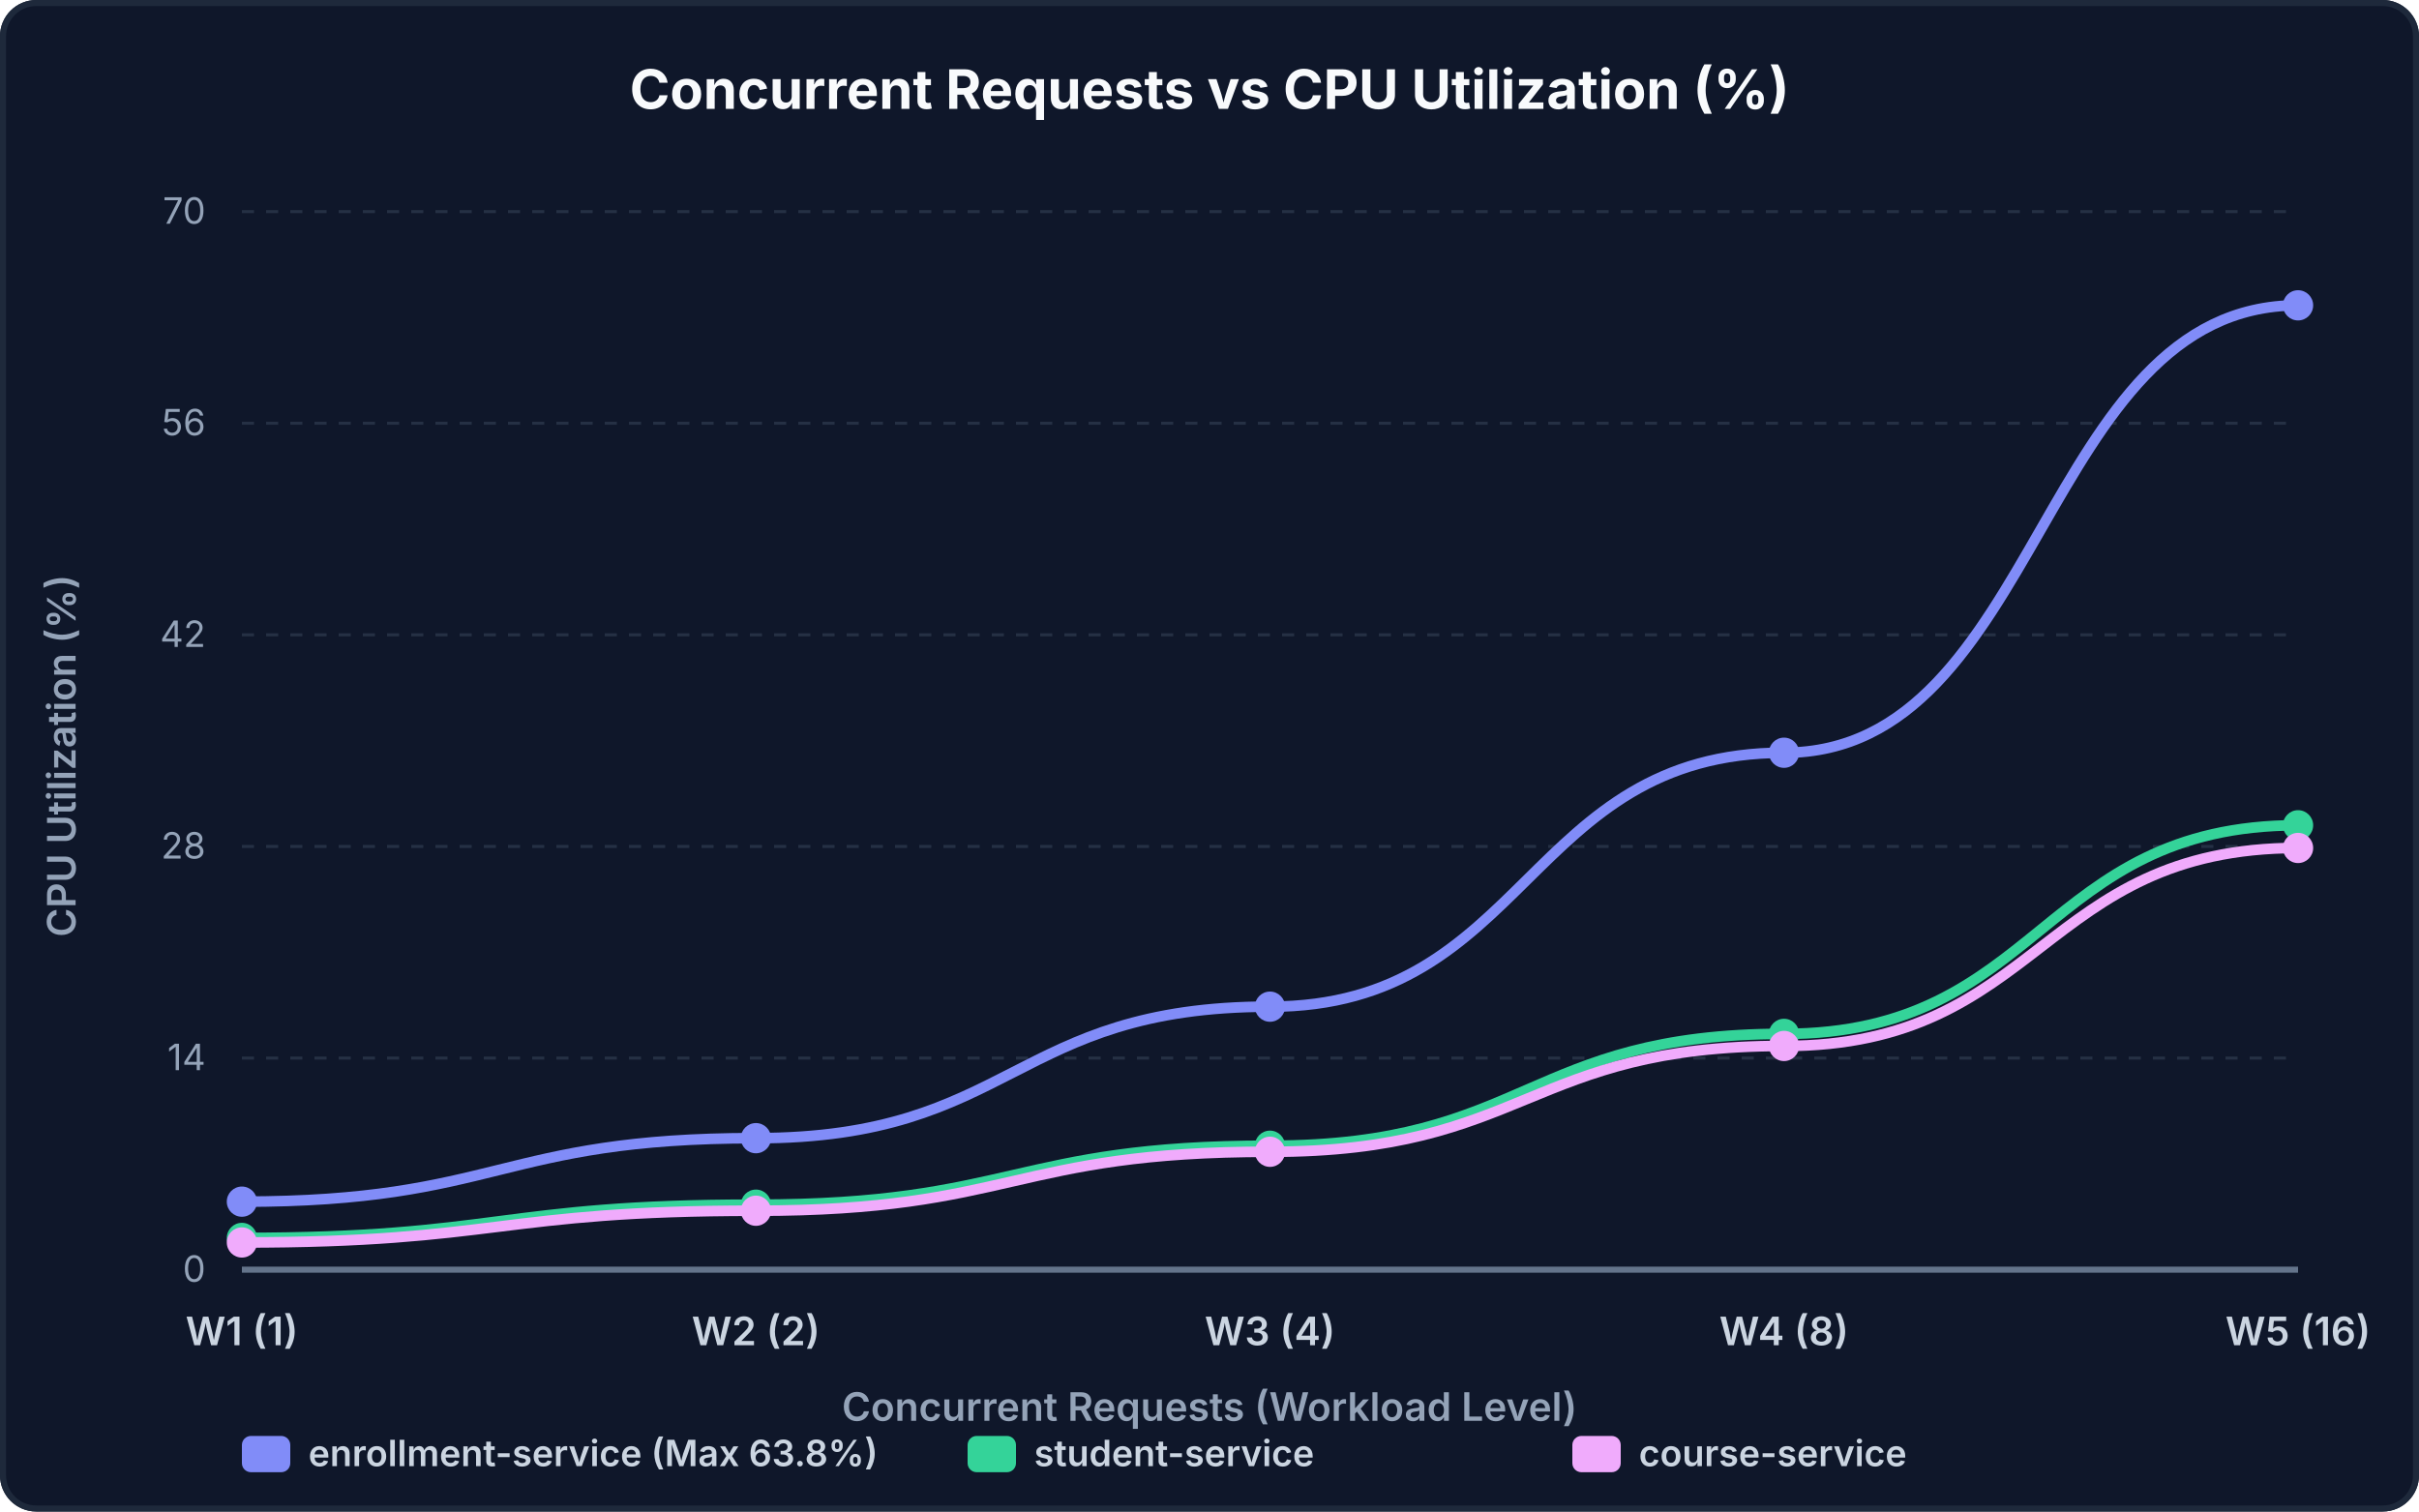
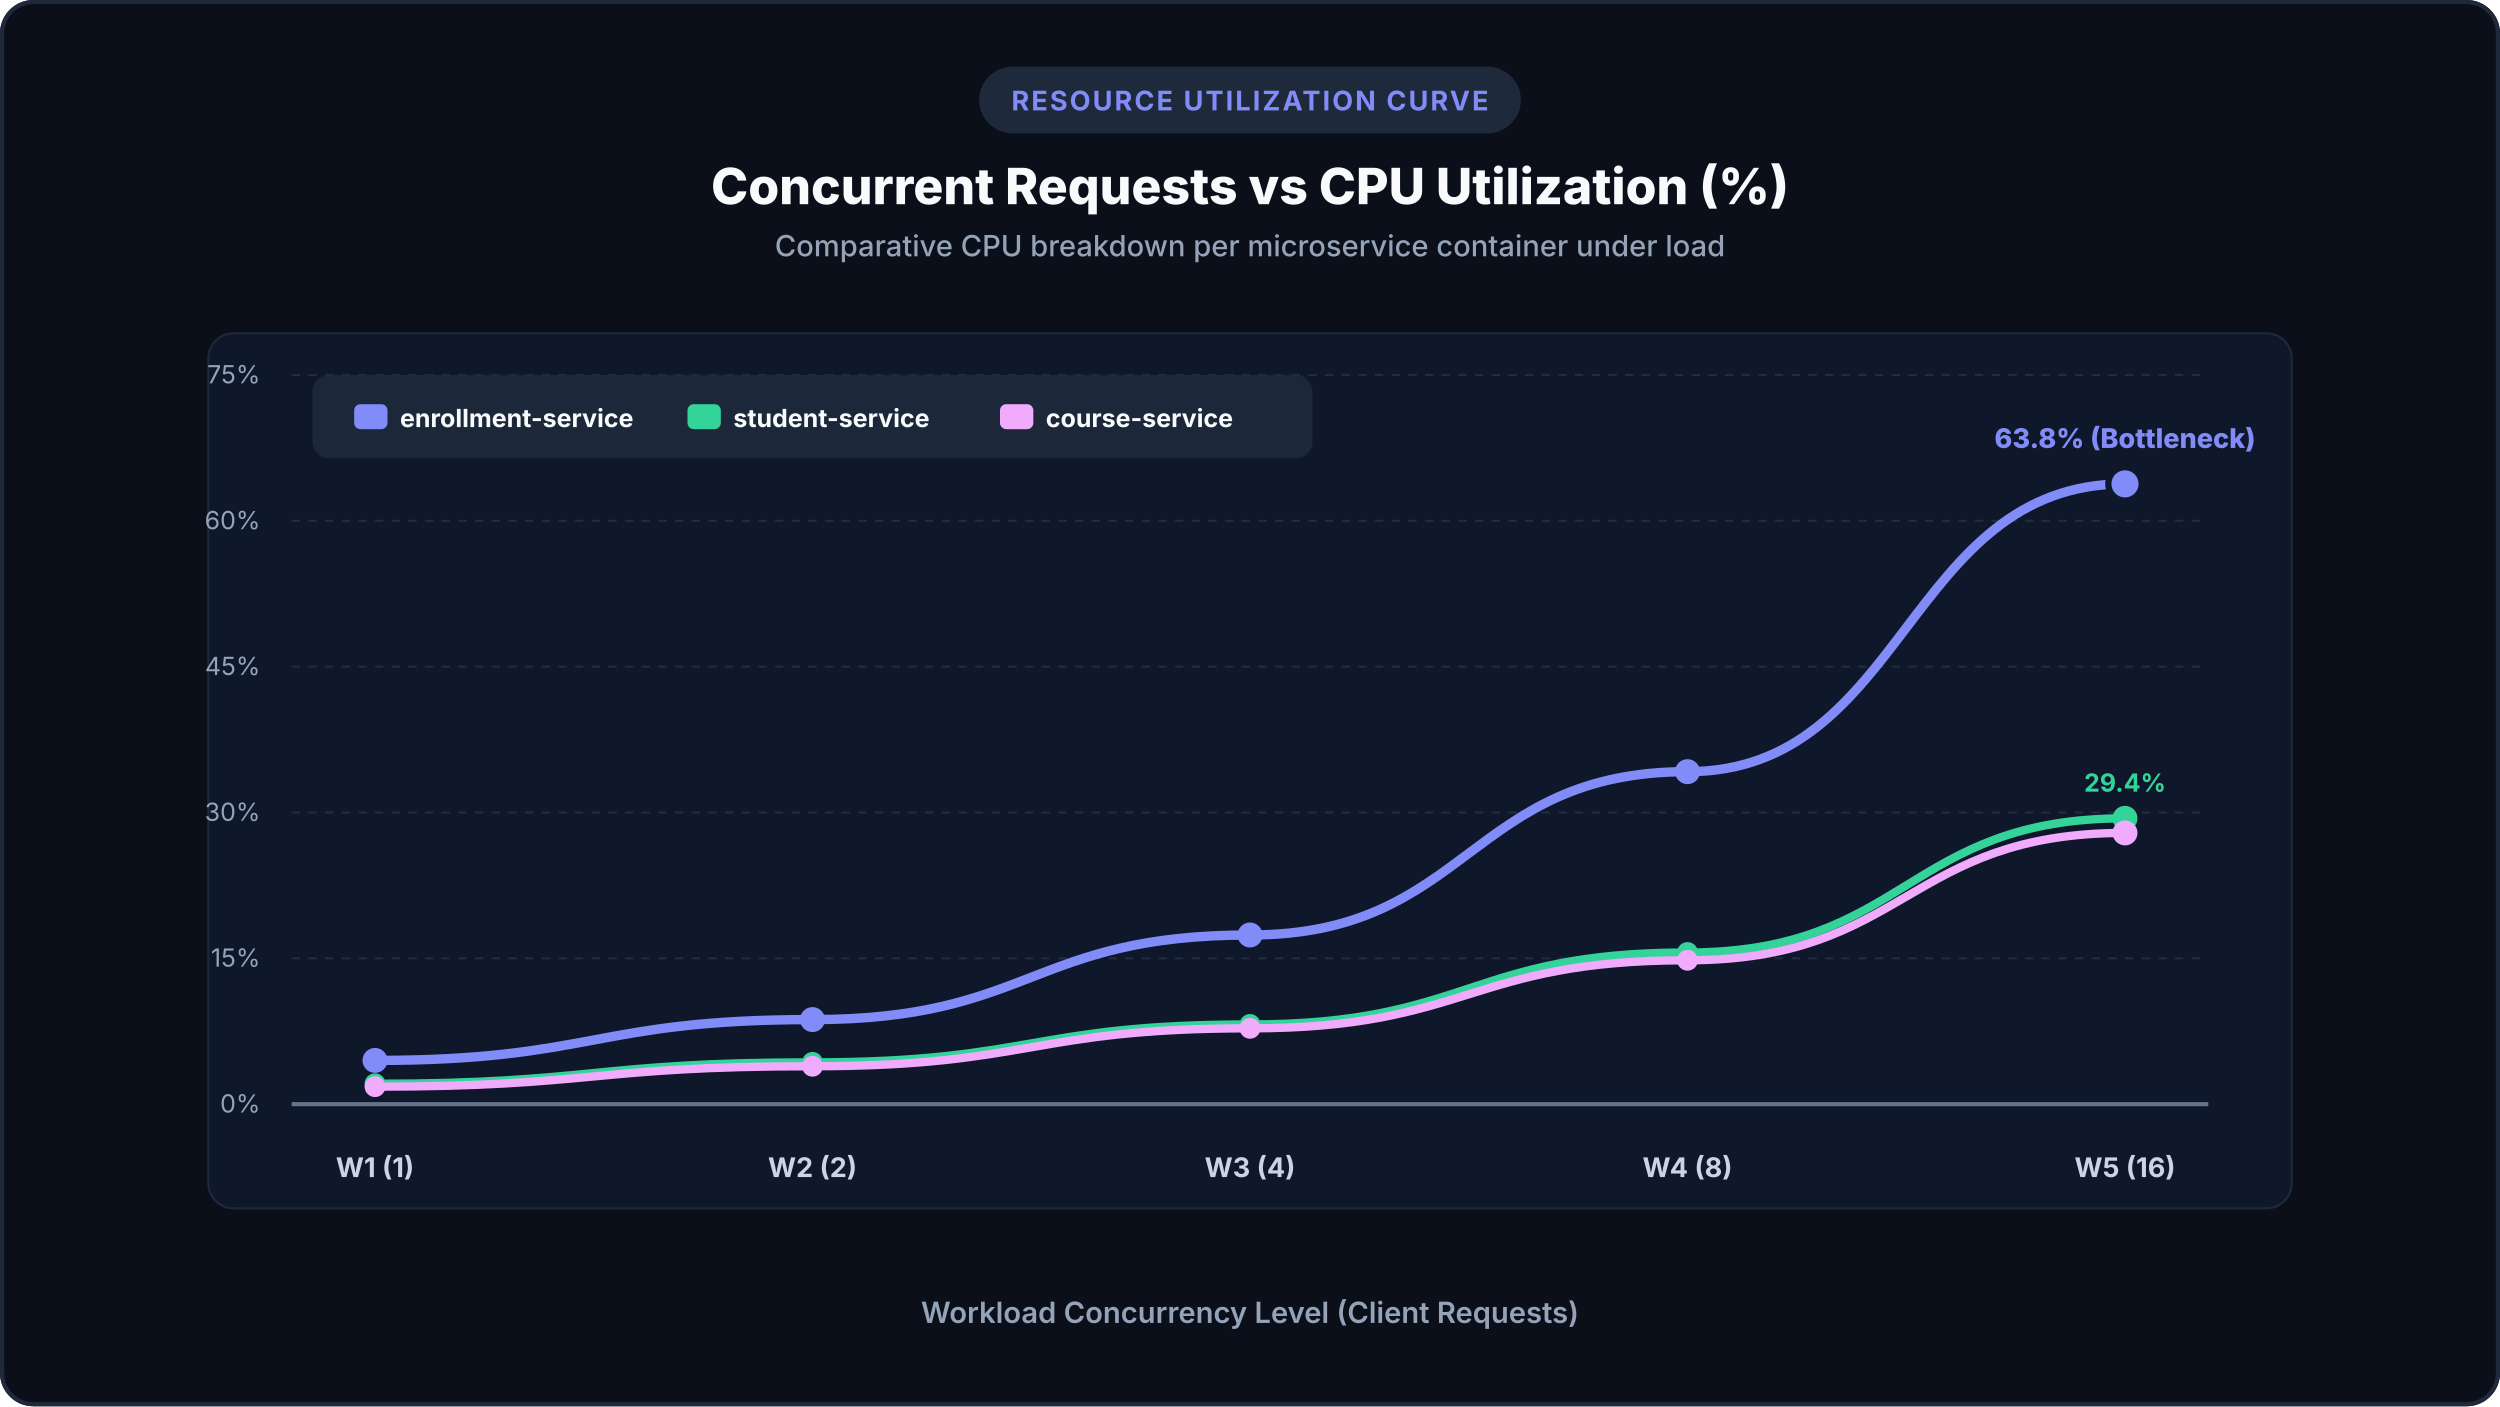
- <svg xmlns="http://www.w3.org/2000/svg" width="800" height="500" viewBox="0 0 800 500">
-   <rect width="800" height="500" rx="12" fill="#0f172a" />
-   <rect x="1" y="1" width="798" height="498" rx="11" fill="none" stroke="#1e293b" stroke-width="2" />
-   <text x="400" y="36" fill="#f8fafc" font-family="Inter, system-ui, sans-serif" font-size="18" font-weight="700" text-anchor="middle">Concurrent Requests vs CPU Utilization (%)</text>
-   <text x="25" y="250" fill="#94a3b8" font-family="Inter, system-ui, sans-serif" font-size="13" font-weight="600" text-anchor="middle" transform="rotate(-90, 25, 250)">CPU Utilization (%)</text>
-   <text x="400" y="470" fill="#94a3b8" font-family="Inter, system-ui, sans-serif" font-size="13" font-weight="600" text-anchor="middle">Concurrent Requests (Workload Level)</text>
-   <line x1="80" y1="420" x2="760" y2="420" stroke="#334155" stroke-dasharray="4,4" opacity="0.6" />
-   <text x="68" y="424" fill="#94a3b8" font-family="Inter, system-ui, sans-serif" font-size="12" text-anchor="end">0</text>
-   <line x1="80" y1="350" x2="760" y2="350" stroke="#334155" stroke-dasharray="4,4" opacity="0.6" />
-   <text x="68" y="354" fill="#94a3b8" font-family="Inter, system-ui, sans-serif" font-size="12" text-anchor="end">14</text>
-   <line x1="80" y1="280" x2="760" y2="280" stroke="#334155" stroke-dasharray="4,4" opacity="0.6" />
-   <text x="68" y="284" fill="#94a3b8" font-family="Inter, system-ui, sans-serif" font-size="12" text-anchor="end">28</text>
-   <line x1="80" y1="210" x2="760" y2="210" stroke="#334155" stroke-dasharray="4,4" opacity="0.6" />
-   <text x="68" y="214" fill="#94a3b8" font-family="Inter, system-ui, sans-serif" font-size="12" text-anchor="end">42</text>
-   <line x1="80" y1="140" x2="760" y2="140" stroke="#334155" stroke-dasharray="4,4" opacity="0.6" />
-   <text x="68" y="144" fill="#94a3b8" font-family="Inter, system-ui, sans-serif" font-size="12" text-anchor="end">56</text>
-   <line x1="80" y1="70" x2="760" y2="70" stroke="#334155" stroke-dasharray="4,4" opacity="0.6" />
-   <text x="68" y="74" fill="#94a3b8" font-family="Inter, system-ui, sans-serif" font-size="12" text-anchor="end">70</text>
-   <text x="80" y="445" fill="#cbd5e1" font-family="Inter, system-ui, sans-serif" font-size="13" font-weight="600" text-anchor="middle">W1 (1)</text>
-   <text x="250" y="445" fill="#cbd5e1" font-family="Inter, system-ui, sans-serif" font-size="13" font-weight="600" text-anchor="middle">W2 (2)</text>
-   <text x="420" y="445" fill="#cbd5e1" font-family="Inter, system-ui, sans-serif" font-size="13" font-weight="600" text-anchor="middle">W3 (4)</text>
-   <text x="590" y="445" fill="#cbd5e1" font-family="Inter, system-ui, sans-serif" font-size="13" font-weight="600" text-anchor="middle">W4 (8)</text>
-   <text x="760" y="445" fill="#cbd5e1" font-family="Inter, system-ui, sans-serif" font-size="13" font-weight="600" text-anchor="middle">W5 (16)</text>
-   <line x1="80" y1="420" x2="760" y2="420" stroke="#64748b" stroke-width="2" />
-   <path d="M 80 397.5 C 165 397.5, 165 376.5, 250 376.5 C 335 376.5, 335 333, 420 333 C 505 333, 505 249, 590 249 C 675 249, 675 101, 760 101" fill="none" stroke="#818cf8" stroke-width="3.5" stroke-linecap="round" />
-   <circle cx="80" cy="397.5" r="5" fill="#818cf8" />
-   <circle cx="250" cy="376.5" r="5" fill="#818cf8" />
-   <circle cx="420" cy="333" r="5" fill="#818cf8" />
-   <circle cx="590" cy="249" r="5" fill="#818cf8" />
-   <circle cx="760" cy="101" r="5" fill="#818cf8" />
-   <path d="M 80 409.5 C 165 409.5, 165 398.5, 250 398.5 C 335 398.5, 335 379, 420 379 C 505 379, 505 342, 590 342 C 675 342, 675 273, 760 273" fill="none" stroke="#34d399" stroke-width="3.5" stroke-linecap="round" />
-   <circle cx="80" cy="409.5" r="5" fill="#34d399" />
-   <circle cx="250" cy="398.5" r="5" fill="#34d399" />
-   <circle cx="420" cy="379" r="5" fill="#34d399" />
-   <circle cx="590" cy="342" r="5" fill="#34d399" />
-   <circle cx="760" cy="273" r="5" fill="#34d399" />
-   <path d="M 80 411 C 165 411, 165 400.5, 250 400.5 C 335 400.5, 335 381, 420 381 C 505 381, 505 346, 590 346 C 675 346, 675 280.5, 760 280.5" fill="none" stroke="#f0abfc" stroke-width="3.5" stroke-linecap="round" />
-   <circle cx="80" cy="411" r="5" fill="#f0abfc" />
-   <circle cx="250" cy="400.5" r="5" fill="#f0abfc" />
-   <circle cx="420" cy="381" r="5" fill="#f0abfc" />
-   <circle cx="590" cy="346" r="5" fill="#f0abfc" />
-   <circle cx="760" cy="280.5" r="5" fill="#f0abfc" />
-   <rect x="80" y="475" width="16" height="12" rx="3" fill="#818cf8" />
-   <text x="102" y="485" fill="#cbd5e1" font-family="Inter, system-ui, sans-serif" font-size="12" font-weight="600">enrollment-service (Max 63.8%)</text>
-   <rect x="320" y="475" width="16" height="12" rx="3" fill="#34d399" />
-   <text x="342" y="485" fill="#cbd5e1" font-family="Inter, system-ui, sans-serif" font-size="12" font-weight="600">student-service</text>
-   <rect x="520" y="475" width="16" height="12" rx="3" fill="#f0abfc" />
-   <text x="542" y="485" fill="#cbd5e1" font-family="Inter, system-ui, sans-serif" font-size="12" font-weight="600">course-service</text>
+ <svg xmlns="http://www.w3.org/2000/svg" width="1200" height="675" viewBox="0 0 1200 675">
+   <rect width="1200" height="675" rx="16" fill="#0B0F19" />
+   <rect x="1" y="1" width="1198" height="673" rx="15" fill="none" stroke="#1E293B" stroke-width="2" />
+   <rect x="470" y="32" width="260" height="32" rx="16" fill="#1E293B" />
+   <text x="600" y="53" fill="#818CF8" font-family="Inter, system-ui, sans-serif" font-size="13" font-weight="700" text-anchor="middle" letter-spacing="1">RESOURCE UTILIZATION CURVE</text>
+   <text x="600" y="98" fill="#F8FAFC" font-family="Inter, system-ui, sans-serif" font-size="24" font-weight="800" text-anchor="middle">Concurrent Requests vs CPU Utilization (%)</text>
+   <text x="600" y="123" fill="#94A3B8" font-family="Inter, system-ui, sans-serif" font-size="14" font-weight="500" text-anchor="middle">Comparative CPU breakdown per microservice container under load</text>
+   <rect x="100" y="160" width="1000" height="420" rx="12" fill="#0F172A" stroke="#1E293B" />
+   <line x1="140" y1="530" x2="1060" y2="530" stroke="#334155" stroke-dasharray="4,4" opacity="0.5" />
+   <text x="125" y="534" fill="#94A3B8" font-family="Inter, system-ui, sans-serif" font-size="12" text-anchor="end">0%</text>
+   <line x1="140" y1="460" x2="1060" y2="460" stroke="#334155" stroke-dasharray="4,4" opacity="0.5" />
+   <text x="125" y="464" fill="#94A3B8" font-family="Inter, system-ui, sans-serif" font-size="12" text-anchor="end">15%</text>
+   <line x1="140" y1="390" x2="1060" y2="390" stroke="#334155" stroke-dasharray="4,4" opacity="0.5" />
+   <text x="125" y="394" fill="#94A3B8" font-family="Inter, system-ui, sans-serif" font-size="12" text-anchor="end">30%</text>
+   <line x1="140" y1="320" x2="1060" y2="320" stroke="#334155" stroke-dasharray="4,4" opacity="0.5" />
+   <text x="125" y="324" fill="#94A3B8" font-family="Inter, system-ui, sans-serif" font-size="12" text-anchor="end">45%</text>
+   <line x1="140" y1="250" x2="1060" y2="250" stroke="#334155" stroke-dasharray="4,4" opacity="0.5" />
+   <text x="125" y="254" fill="#94A3B8" font-family="Inter, system-ui, sans-serif" font-size="12" text-anchor="end">60%</text>
+   <line x1="140" y1="180" x2="1060" y2="180" stroke="#334155" stroke-dasharray="4,4" opacity="0.5" />
+   <text x="125" y="184" fill="#94A3B8" font-family="Inter, system-ui, sans-serif" font-size="12" text-anchor="end">75%</text>
+   <text x="180" y="565" fill="#CBD5E1" font-family="Inter, system-ui, sans-serif" font-size="13" font-weight="700" text-anchor="middle">W1 (1)</text>
+   <text x="390" y="565" fill="#CBD5E1" font-family="Inter, system-ui, sans-serif" font-size="13" font-weight="700" text-anchor="middle">W2 (2)</text>
+   <text x="600" y="565" fill="#CBD5E1" font-family="Inter, system-ui, sans-serif" font-size="13" font-weight="700" text-anchor="middle">W3 (4)</text>
+   <text x="810" y="565" fill="#CBD5E1" font-family="Inter, system-ui, sans-serif" font-size="13" font-weight="700" text-anchor="middle">W4 (8)</text>
+   <text x="1020" y="565" fill="#CBD5E1" font-family="Inter, system-ui, sans-serif" font-size="13" font-weight="700" text-anchor="middle">W5 (16)</text>
+   <line x1="140" y1="530" x2="1060" y2="530" stroke="#64748B" stroke-width="2" />
+   <path d="M 180 509 C 285 509, 285 489.4, 390 489.4 C 495 489.4, 495 448.8, 600 448.8 C 705 448.8, 705 370.4, 810 370.4 C 915 370.4, 915 232.26, 1020 232.26" fill="none" stroke="#818CF8" stroke-width="4.5" stroke-linecap="round" />
+   <circle cx="180" cy="509" r="6" fill="#818CF8" />
+   <circle cx="390" cy="489.4" r="6" fill="#818CF8" />
+   <circle cx="600" cy="448.8" r="6" fill="#818CF8" />
+   <circle cx="810" cy="370.4" r="6" fill="#818CF8" />
+   <circle cx="1020" cy="232.26" r="8" fill="#818CF8" stroke="#0F172A" stroke-width="3" />
+   <text x="1020" y="215" fill="#818CF8" font-family="Inter, system-ui, sans-serif" font-size="13" font-weight="800" text-anchor="middle">63.8% (Bottleneck)</text>
+   <path d="M 180 520.2 C 285 520.2, 285 509.93, 390 509.93 C 495 509.93, 495 491.73, 600 491.73 C 705 491.73, 705 457.2, 810 457.2 C 915 457.2, 915 392.8, 1020 392.8" fill="none" stroke="#34D399" stroke-width="4" stroke-linecap="round" />
+   <circle cx="180" cy="520.2" r="5" fill="#34D399" />
+   <circle cx="390" cy="509.93" r="5" fill="#34D399" />
+   <circle cx="600" cy="491.73" r="5" fill="#34D399" />
+   <circle cx="810" cy="457.2" r="5" fill="#34D399" />
+   <circle cx="1020" cy="392.8" r="6" fill="#34D399" />
+   <text x="1020" y="380" fill="#34D399" font-family="Inter, system-ui, sans-serif" font-size="12" font-weight="700" text-anchor="middle">29.4%</text>
+   <path d="M 180 521.6 C 285 521.6, 285 511.8, 390 511.8 C 495 511.8, 495 493.6, 600 493.6 C 705 493.6, 705 460.93, 810 460.93 C 915 460.93, 915 399.8, 1020 399.8" fill="none" stroke="#F0ABFC" stroke-width="4" stroke-linecap="round" />
+   <circle cx="180" cy="521.6" r="5" fill="#F0ABFC" />
+   <circle cx="390" cy="511.8" r="5" fill="#F0ABFC" />
+   <circle cx="600" cy="493.6" r="5" fill="#F0ABFC" />
+   <circle cx="810" cy="460.93" r="5" fill="#F0ABFC" />
+   <circle cx="1020" cy="399.8" r="6" fill="#F0ABFC" />
+   <rect x="150" y="180" width="480" height="40" rx="8" fill="#1E293B" opacity="0.9" />
+   <rect x="170" y="194" width="16" height="12" rx="3" fill="#818CF8" />
+   <text x="192" y="205" fill="#F8FAFC" font-family="Inter, system-ui, sans-serif" font-size="12" font-weight="700">enrollment-service</text>
+   <rect x="330" y="194" width="16" height="12" rx="3" fill="#34D399" />
+   <text x="352" y="205" fill="#F8FAFC" font-family="Inter, system-ui, sans-serif" font-size="12" font-weight="700">student-service</text>
+   <rect x="480" y="194" width="16" height="12" rx="3" fill="#F0ABFC" />
+   <text x="502" y="205" fill="#F8FAFC" font-family="Inter, system-ui, sans-serif" font-size="12" font-weight="700">course-service</text>
+   <text x="600" y="635" fill="#94A3B8" font-family="Inter, system-ui, sans-serif" font-size="14" font-weight="600" text-anchor="middle">Workload Concurrency Level (Client Requests)</text>
</svg>
